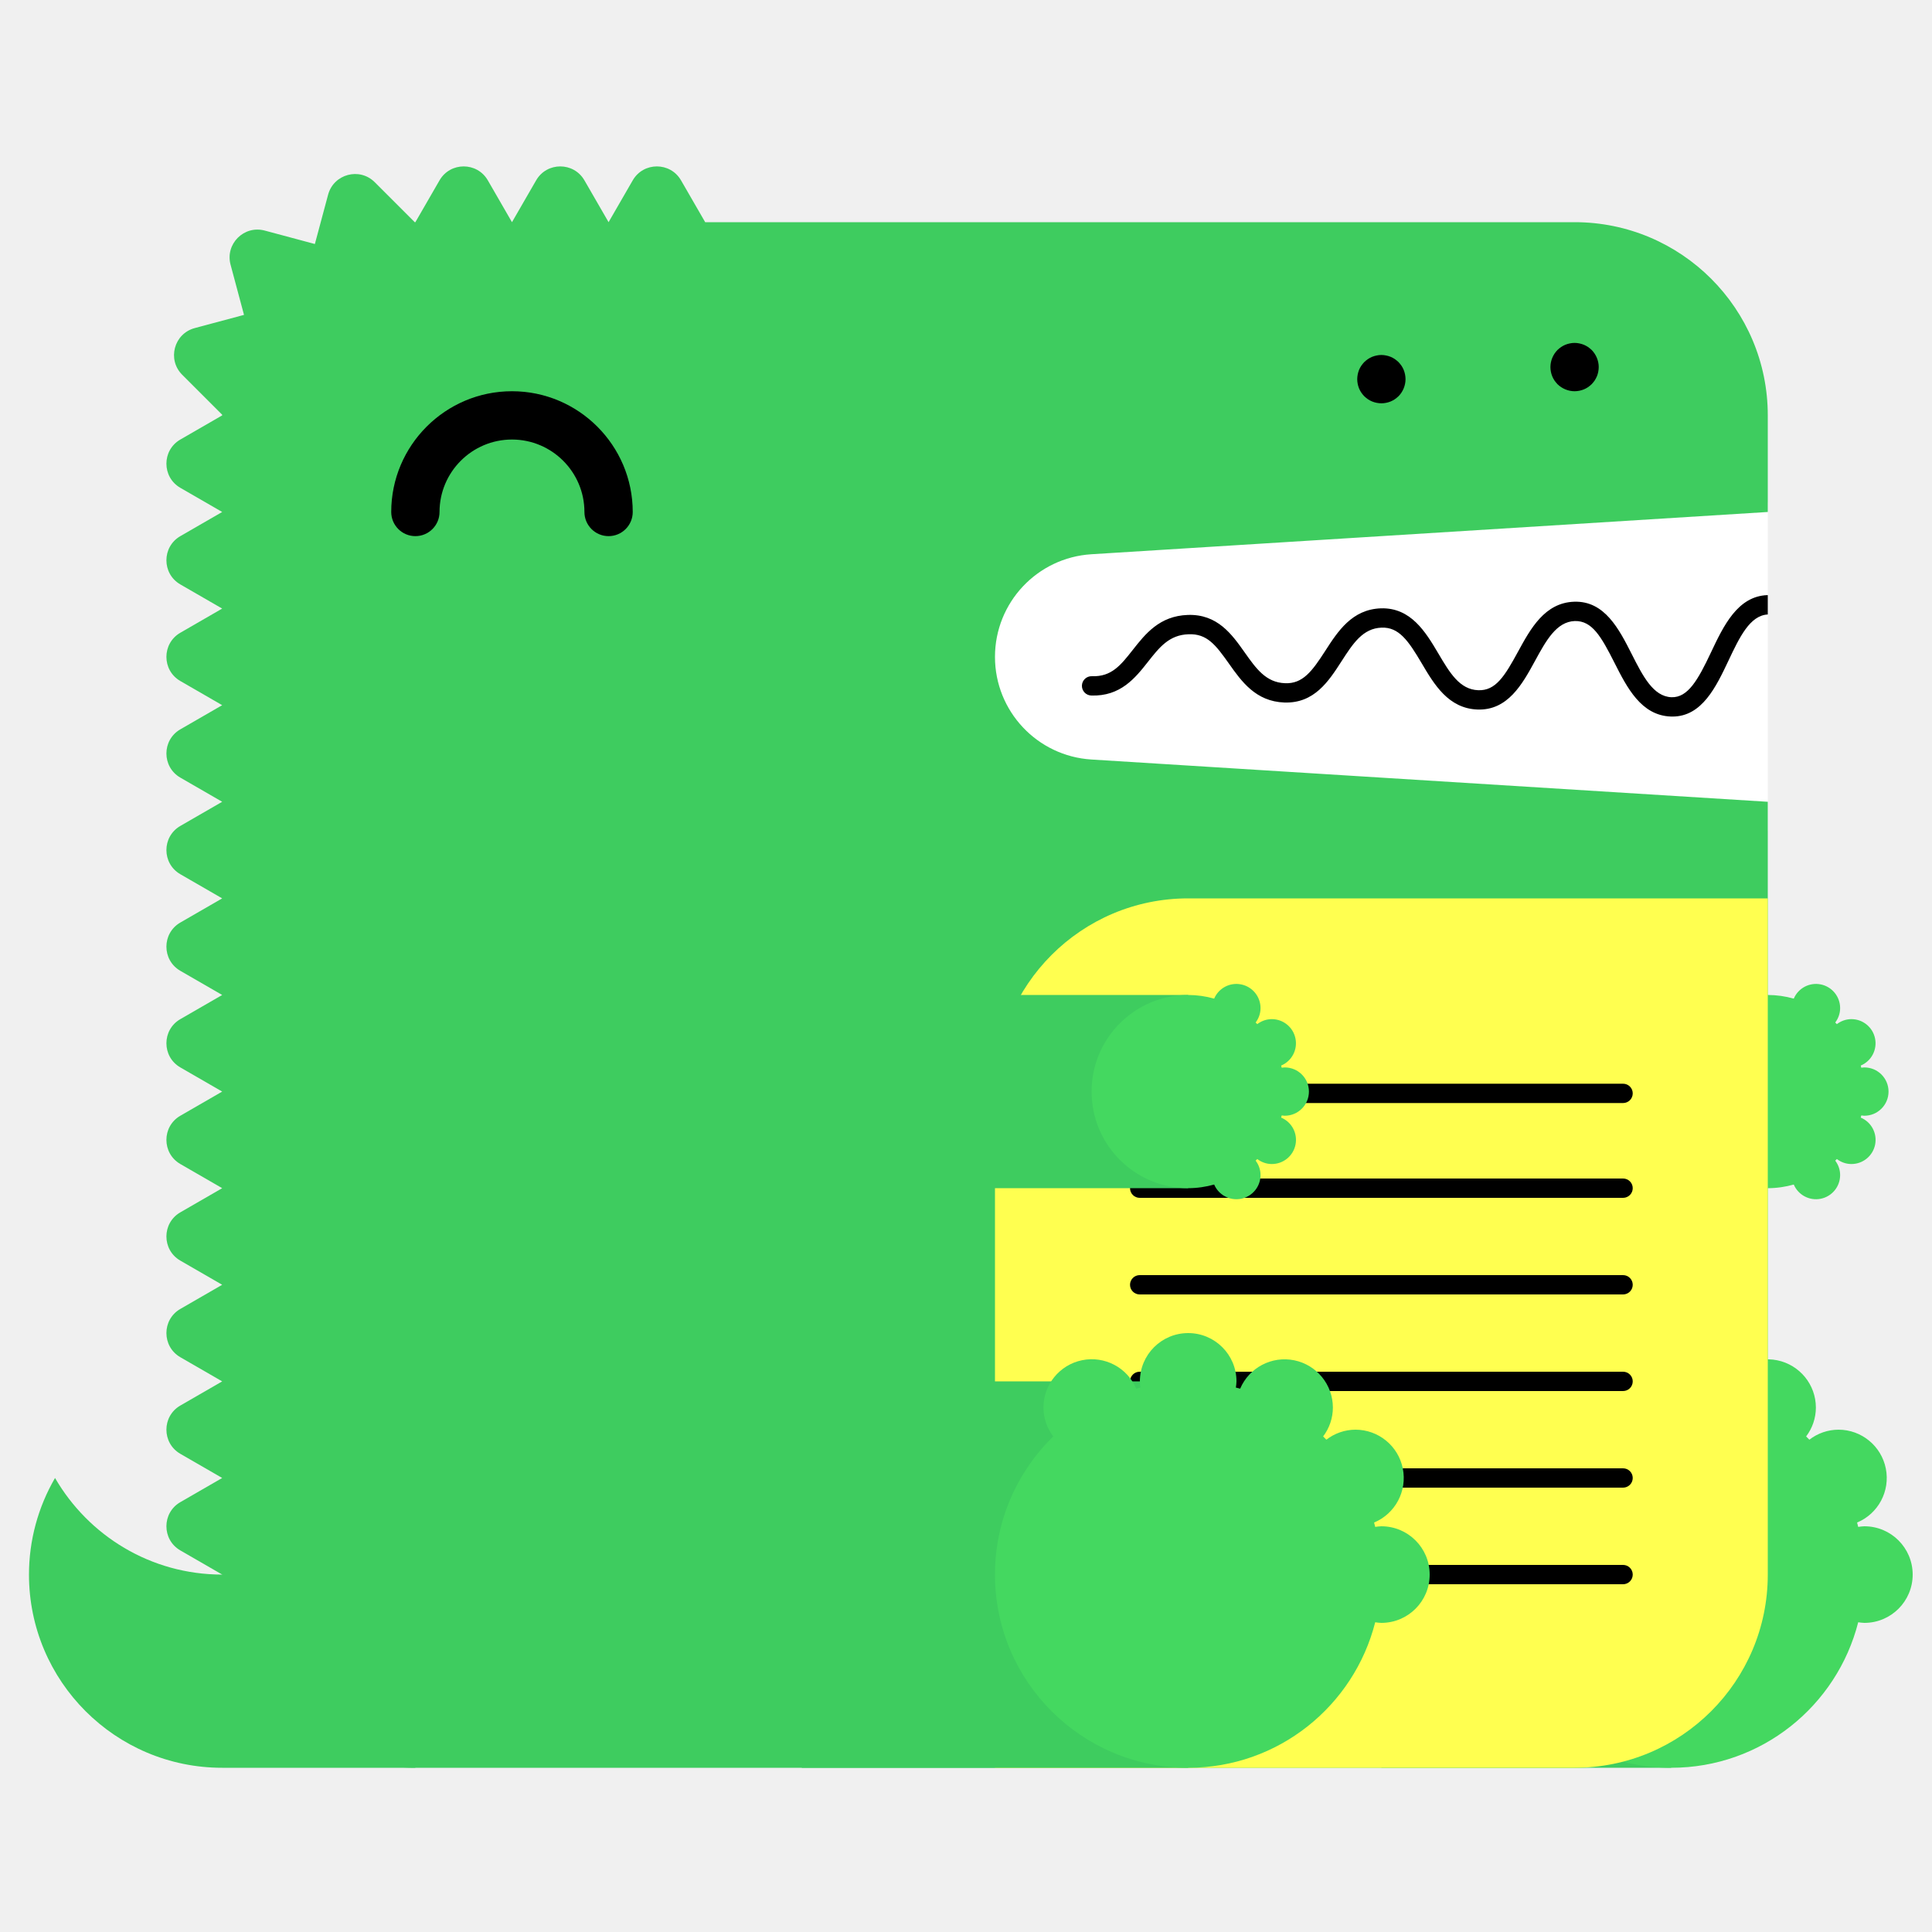
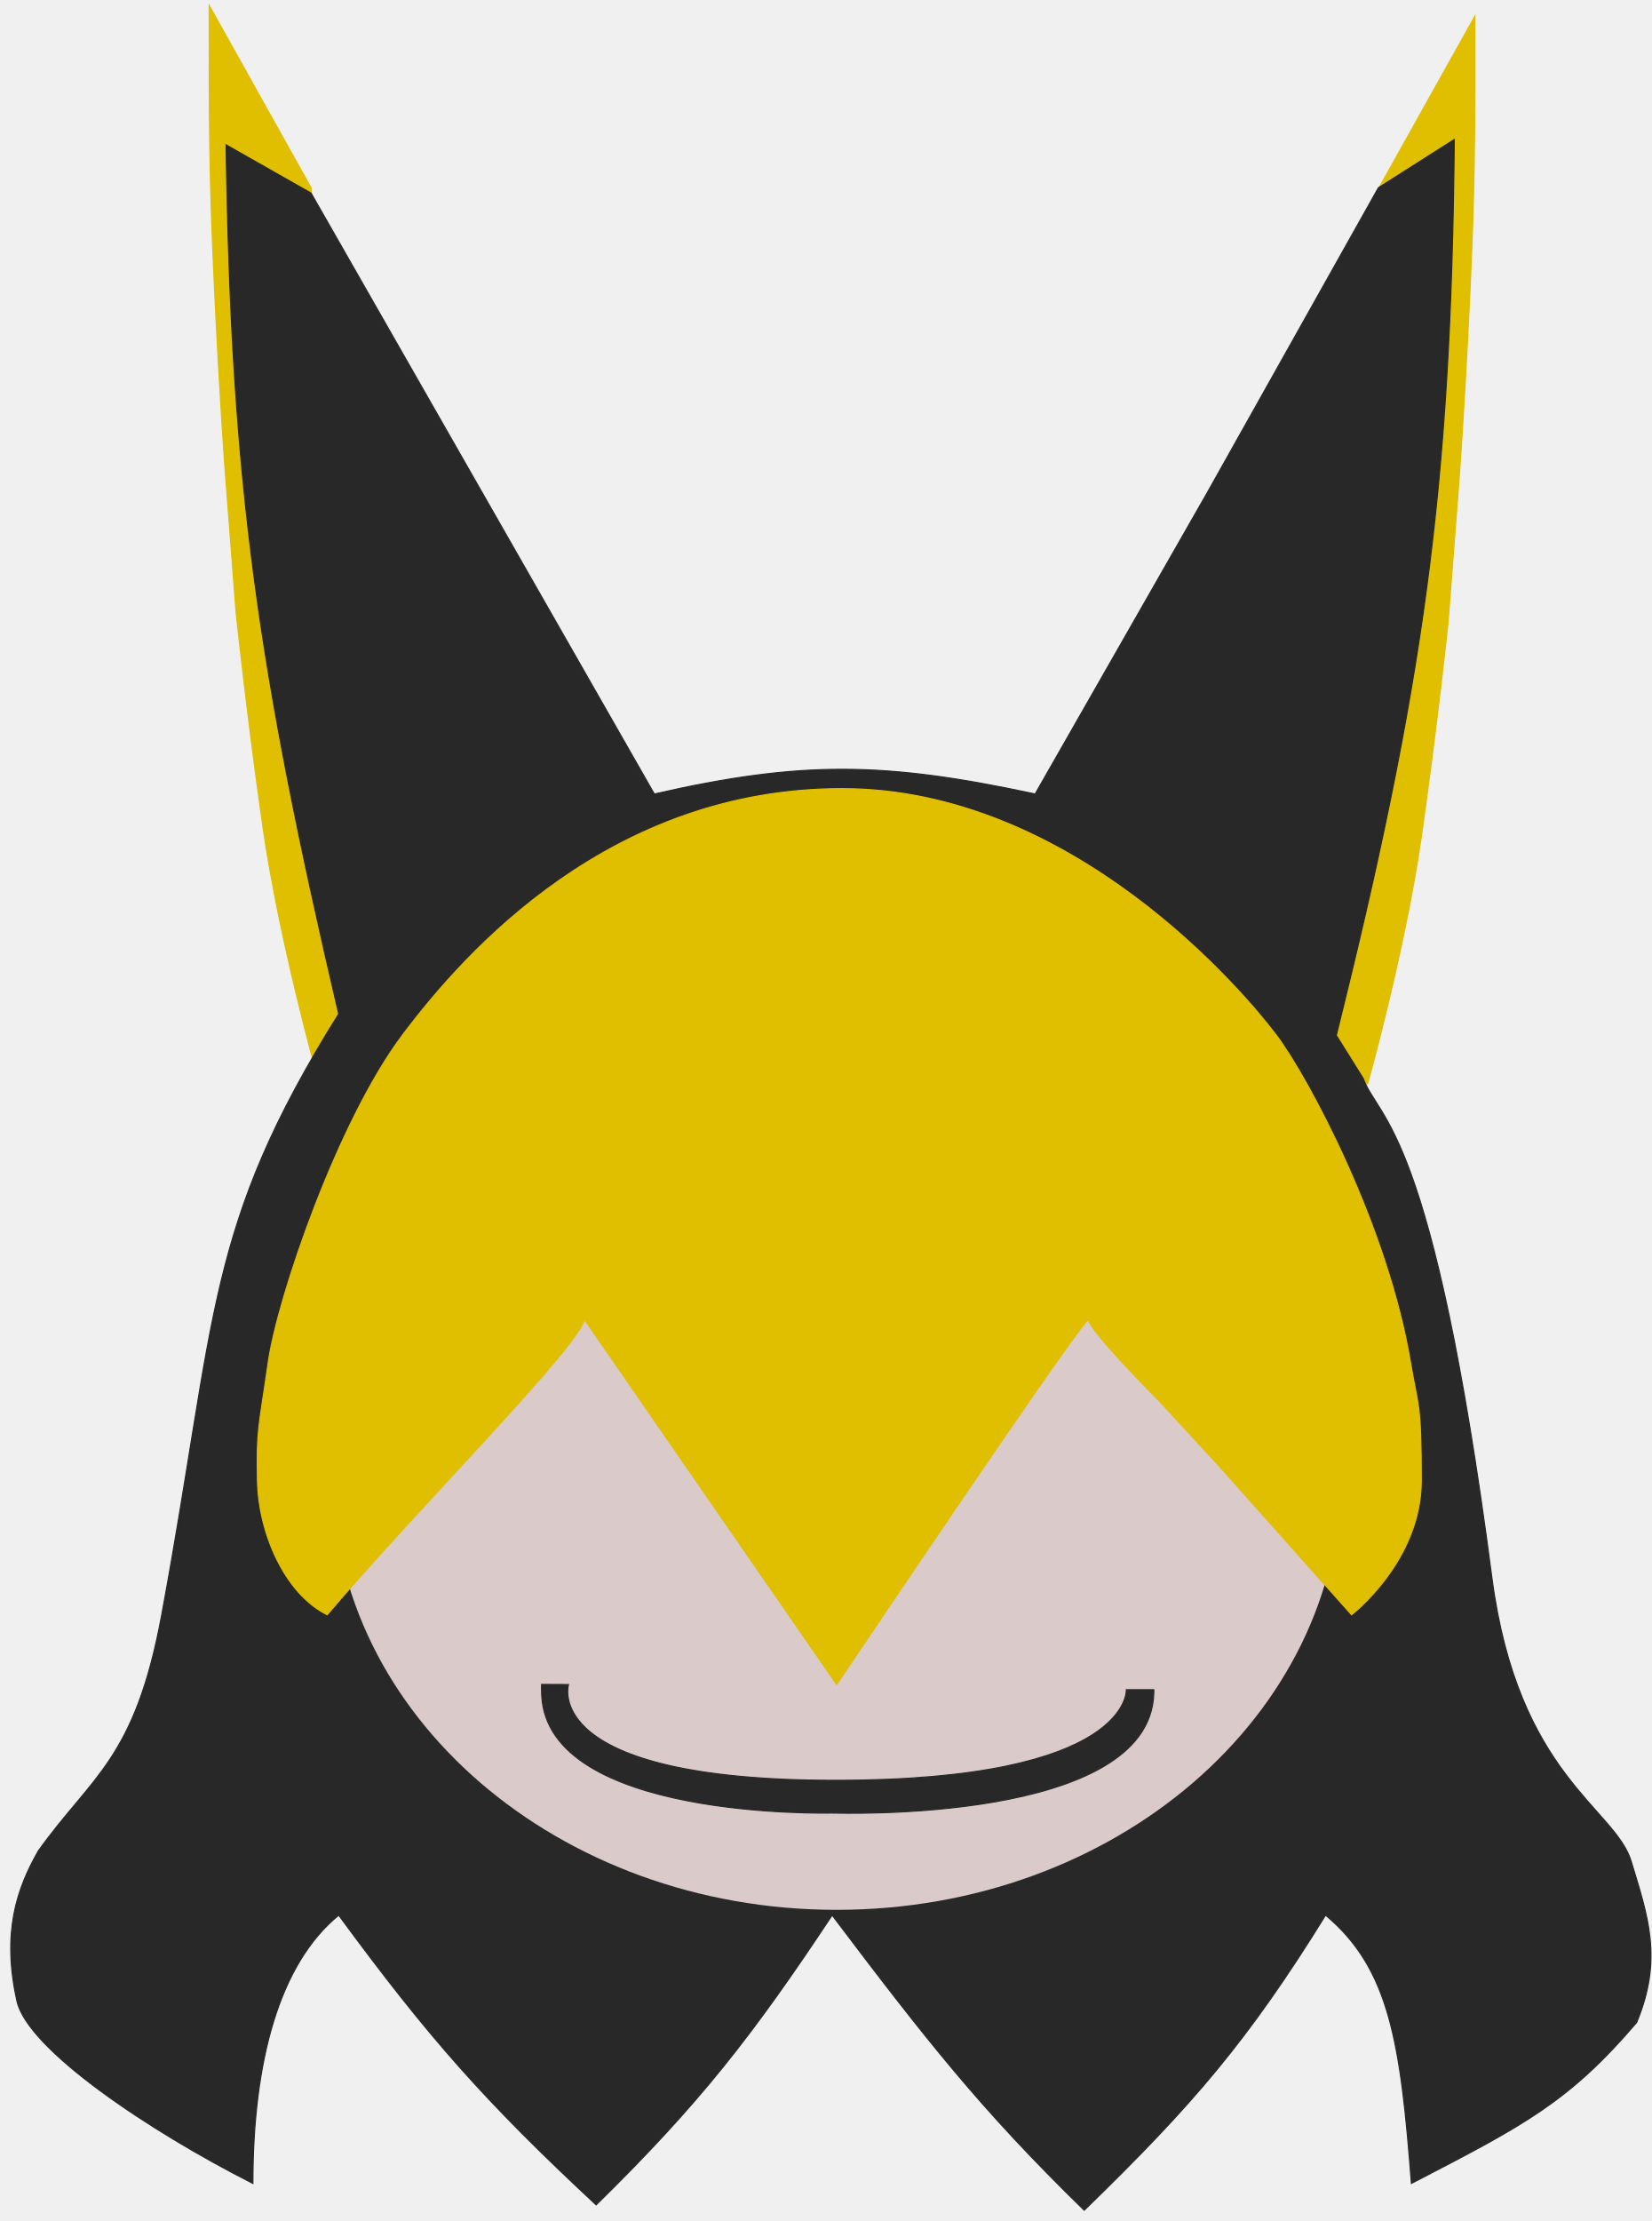
- <svg xmlns="http://www.w3.org/2000/svg" width="200" height="200" viewBox="0 0 200 200">
-   <g fill="none" fill-rule="evenodd">
-     <path fill="#FFF" d="M99 52h84v34H99z" />
-     <path d="M23 163c-7.398 0-13.843-4.027-17.303-10A19.886 19.886 0 0 0 3 163c0 11.046 8.954 20 20 20h20v-20H23z" fill="#3ECC5F" />
-     <path d="M112.98 57.376L183 53V43c0-11.046-8.954-20-20-20H73l-2.5-4.33c-1.112-1.925-3.889-1.925-5 0L63 23l-2.5-4.33c-1.111-1.925-3.889-1.925-5 0L53 23l-2.5-4.33c-1.111-1.925-3.889-1.925-5 0L43 23c-.022 0-.042.003-.065.003l-4.142-4.141c-1.57-1.571-4.252-.853-4.828 1.294l-1.369 5.104-5.192-1.392c-2.148-.575-4.111 1.389-3.535 3.536l1.39 5.193-5.102 1.367c-2.148.576-2.867 3.259-1.296 4.83l4.142 4.142c0 .021-.003.042-.003.064l-4.33 2.5c-1.925 1.111-1.925 3.889 0 5L23 53l-4.33 2.5c-1.925 1.111-1.925 3.889 0 5L23 63l-4.33 2.5c-1.925 1.111-1.925 3.889 0 5L23 73l-4.33 2.5c-1.925 1.111-1.925 3.889 0 5L23 83l-4.33 2.5c-1.925 1.111-1.925 3.889 0 5L23 93l-4.33 2.5c-1.925 1.111-1.925 3.889 0 5L23 103l-4.33 2.5c-1.925 1.111-1.925 3.889 0 5L23 113l-4.33 2.5c-1.925 1.111-1.925 3.889 0 5L23 123l-4.33 2.5c-1.925 1.111-1.925 3.889 0 5L23 133l-4.33 2.5c-1.925 1.111-1.925 3.889 0 5L23 143l-4.33 2.5c-1.925 1.111-1.925 3.889 0 5L23 153l-4.33 2.5c-1.925 1.111-1.925 3.889 0 5L23 163c0 11.046 8.954 20 20 20h120c11.046 0 20-8.954 20-20V83l-70.02-4.376A10.645 10.645 0 0 1 103 68c0-5.621 4.37-10.273 9.98-10.624" fill="#3ECC5F" />
-     <path fill="#3ECC5F" d="M143 183h30v-40h-30z" />
-     <path d="M193 158c-.219 0-.428.037-.639.064-.038-.15-.074-.301-.116-.451A5 5 0 0 0 190.32 148a4.96 4.96 0 0 0-3.016 1.036 26.531 26.531 0 0 0-.335-.336 4.955 4.955 0 0 0 1.011-2.987 5 5 0 0 0-9.599-1.959c-.148-.042-.297-.077-.445-.115.027-.211.064-.42.064-.639a5 5 0 0 0-5-5 5 5 0 0 0-5 5c0 .219.037.428.064.639-.148.038-.297.073-.445.115a4.998 4.998 0 0 0-9.599 1.959c0 1.125.384 2.151 1.011 2.987-3.717 3.632-6.031 8.693-6.031 14.3 0 11.046 8.954 20 20 20 9.339 0 17.16-6.41 19.361-15.064.211.027.42.064.639.064a5 5 0 0 0 5-5 5 5 0 0 0-5-5" fill="#44D860" />
-     <path fill="#3ECC5F" d="M153 123h30v-20h-30z" />
-     <path d="M193 115.5a2.5 2.5 0 1 0 0-5c-.109 0-.214.019-.319.032-.02-.075-.037-.15-.058-.225a2.501 2.501 0 0 0-.963-4.807c-.569 0-1.088.197-1.508.518a6.653 6.653 0 0 0-.168-.168c.314-.417.506-.931.506-1.494a2.5 2.5 0 0 0-4.8-.979A9.987 9.987 0 0 0 183 103c-5.522 0-10 4.478-10 10s4.478 10 10 10c.934 0 1.833-.138 2.69-.377a2.5 2.5 0 0 0 4.8-.979c0-.563-.192-1.077-.506-1.494.057-.055.113-.111.168-.168.42.321.939.518 1.508.518a2.5 2.5 0 0 0 .963-4.807c.021-.074.038-.15.058-.225.105.013.21.032.319.032" fill="#44D860" />
-     <path d="M63 55.5a2.5 2.5 0 0 1-2.5-2.5c0-4.136-3.364-7.5-7.5-7.5s-7.5 3.364-7.5 7.5a2.5 2.5 0 1 1-5 0c0-6.893 5.607-12.5 12.5-12.5S65.5 46.107 65.5 53a2.5 2.5 0 0 1-2.5 2.5" fill="#000" />
-     <path d="M103 183h60c11.046 0 20-8.954 20-20V93h-60c-11.046 0-20 8.954-20 20v70z" fill="#FFFF50" />
-     <path d="M168.02 124h-50.04a1 1 0 1 1 0-2h50.04a1 1 0 1 1 0 2m0 20h-50.04a1 1 0 1 1 0-2h50.04a1 1 0 1 1 0 2m0 20h-50.04a1 1 0 1 1 0-2h50.04a1 1 0 1 1 0 2m0-49.814h-50.04a1 1 0 1 1 0-2h50.04a1 1 0 1 1 0 2m0 19.814h-50.04a1 1 0 1 1 0-2h50.04a1 1 0 1 1 0 2m0 20h-50.04a1 1 0 1 1 0-2h50.04a1 1 0 1 1 0 2M183 61.611c-.012 0-.022-.006-.034-.005-3.09.105-4.552 3.196-5.842 5.923-1.346 2.85-2.387 4.703-4.093 4.647-1.889-.068-2.969-2.202-4.113-4.46-1.314-2.594-2.814-5.536-5.963-5.426-3.046.104-4.513 2.794-5.807 5.167-1.377 2.528-2.314 4.065-4.121 3.994-1.927-.07-2.951-1.805-4.136-3.813-1.321-2.236-2.848-4.75-5.936-4.664-2.994.103-4.465 2.385-5.763 4.4-1.373 2.13-2.335 3.428-4.165 3.351-1.973-.07-2.992-1.51-4.171-3.177-1.324-1.873-2.816-3.993-5.895-3.89-2.928.1-4.399 1.97-5.696 3.618-1.232 1.564-2.194 2.802-4.229 2.724a1 1 0 0 0-.072 2c3.017.101 4.545-1.8 5.872-3.487 1.177-1.496 2.193-2.787 4.193-2.855 1.926-.082 2.829 1.115 4.195 3.045 1.297 1.834 2.769 3.914 5.731 4.021 3.103.104 4.596-2.215 5.918-4.267 1.182-1.834 2.202-3.417 4.15-3.484 1.793-.067 2.769 1.35 4.145 3.681 1.297 2.197 2.766 4.686 5.787 4.796 3.125.108 4.634-2.62 5.949-5.035 1.139-2.088 2.214-4.06 4.119-4.126 1.793-.042 2.728 1.595 4.111 4.33 1.292 2.553 2.757 5.445 5.825 5.556l.169.003c3.064 0 4.518-3.075 5.805-5.794 1.139-2.41 2.217-4.68 4.067-4.773v-2z" fill="#000" />
-     <path fill="#3ECC5F" d="M83 183h40v-40H83z" />
-     <path d="M143 158c-.219 0-.428.037-.639.064-.038-.15-.074-.301-.116-.451A5 5 0 0 0 140.32 148a4.96 4.96 0 0 0-3.016 1.036 26.531 26.531 0 0 0-.335-.336 4.955 4.955 0 0 0 1.011-2.987 5 5 0 0 0-9.599-1.959c-.148-.042-.297-.077-.445-.115.027-.211.064-.42.064-.639a5 5 0 0 0-5-5 5 5 0 0 0-5 5c0 .219.037.428.064.639-.148.038-.297.073-.445.115a4.998 4.998 0 0 0-9.599 1.959c0 1.125.384 2.151 1.011 2.987-3.717 3.632-6.031 8.693-6.031 14.3 0 11.046 8.954 20 20 20 9.339 0 17.16-6.41 19.361-15.064.211.027.42.064.639.064a5 5 0 0 0 5-5 5 5 0 0 0-5-5" fill="#44D860" />
-     <path fill="#3ECC5F" d="M83 123h40v-20H83z" />
-     <path d="M133 115.5a2.5 2.5 0 1 0 0-5c-.109 0-.214.019-.319.032-.02-.075-.037-.15-.058-.225a2.501 2.501 0 0 0-.963-4.807c-.569 0-1.088.197-1.508.518a6.653 6.653 0 0 0-.168-.168c.314-.417.506-.931.506-1.494a2.5 2.5 0 0 0-4.8-.979A9.987 9.987 0 0 0 123 103c-5.522 0-10 4.478-10 10s4.478 10 10 10c.934 0 1.833-.138 2.69-.377a2.5 2.5 0 0 0 4.8-.979c0-.563-.192-1.077-.506-1.494.057-.055.113-.111.168-.168.42.321.939.518 1.508.518a2.5 2.5 0 0 0 .963-4.807c.021-.074.038-.15.058-.225.105.013.21.032.319.032" fill="#44D860" />
-     <path d="M143 41.75c-.16 0-.33-.02-.49-.05a2.52 2.52 0 0 1-.47-.14c-.15-.06-.29-.14-.431-.23-.13-.09-.259-.2-.38-.31-.109-.12-.219-.24-.309-.38s-.17-.28-.231-.43a2.619 2.619 0 0 1-.189-.96c0-.16.02-.33.05-.49.03-.16.08-.31.139-.47.061-.15.141-.29.231-.43.09-.13.2-.26.309-.38.121-.11.25-.22.38-.31.141-.09.281-.17.431-.23.149-.06.31-.11.47-.14.32-.07.65-.07.98 0 .159.03.32.08.47.14.149.06.29.14.43.23.13.09.259.2.38.31.11.12.22.25.31.38.09.14.17.28.23.43.06.16.11.31.14.47.029.16.05.33.05.49 0 .66-.271 1.31-.73 1.77-.121.11-.25.22-.38.31-.14.09-.281.17-.43.23a2.565 2.565 0 0 1-.96.19m20-1.25c-.66 0-1.3-.27-1.771-.73a3.802 3.802 0 0 1-.309-.38c-.09-.14-.17-.28-.231-.43a2.619 2.619 0 0 1-.189-.96c0-.66.27-1.3.729-1.77.121-.11.25-.22.38-.31.141-.09.281-.17.431-.23.149-.06.31-.11.47-.14.32-.07.66-.07.98 0 .159.03.32.08.47.14.149.06.29.14.43.23.13.09.259.2.38.31.459.47.73 1.11.73 1.77 0 .16-.021.33-.05.49-.03.16-.08.32-.14.47-.07.15-.14.29-.23.43-.09.13-.2.26-.31.38-.121.11-.25.22-.38.31-.14.09-.281.17-.43.23a2.565 2.565 0 0 1-.96.19" fill="#000" />
-   </g>
+ <svg xmlns="http://www.w3.org/2000/svg" width="154" height="207" viewBox="0 0 154 207" fill="none">
+   <path d="M29 17.5L19.5 0.5C19.5 12 19.5 16.5 20 27C20.5 37.5 21 44 21 44L22 57C22 57 23 66.5 24.5 77C26 87.5 29.5 100 29.5 100H34.5V97L29 17.5Z" fill="#E0BE00" stroke="#E0BE00" stroke-width="0.1" />
+   <path d="M128 18.5L137.5 1.5C137.5 13 137.5 17.5 137 28C136.5 38.5 136 45 136 45L135 58C135 58 134 67.5 132.5 78C131 88.5 127.5 101 127.5 101H122.5V98L128 18.5Z" fill="#E0BE00" stroke="#E0BE00" stroke-width="0.1" />
+   <path d="M132.087 203.236L131.577 203.5C130.577 190.5 129.577 183.5 123.577 178.5C116.342 190.167 111.263 196.106 101.077 206C91.377 196.538 86.277 190.008 77.577 178.5C70.124 189.735 65.253 196 55.577 205.5C45.153 195.792 39.917 189.849 31.577 178.5C26.077 183 23.577 192 23.577 203.5C13.895 198.597 2.577 191 1.577 186.5C0.151 180.08 1.577 176 3.577 172.5C8.577 165.5 12.577 164 15.077 150.5C20.241 122.615 19.077 114.5 31.577 94.5C24.119 62.579 21.541 45.224 21.077 13.5L29 18L61 74C74.724 70.869 82.521 70.994 96.5 74L112.5 46L128.5 17.5L135.577 13C135.283 45.762 132.646 64.035 124.577 96.5L127.077 100.5C128.577 104.5 133.577 105 139.077 147C141.5 165.5 150.577 168.5 152.077 173.5C153.577 178.5 155.077 182.5 152.577 188.5C146.288 195.875 142.015 198.09 132.087 203.236Z" fill="#282828" stroke="#282828" stroke-width="0.1" />
+   <ellipse cx="78" cy="137.5" rx="47" ry="40.5" fill="#DACACA" />
+   <path d="M54.5 123C53.5 126 39 140.5 30.5 150.5C26.5 148.5 24.096 142.827 24 138C23.904 133.173 24.123 133.135 25 127C25.876 120.865 31.5 104.5 37.5 96.5C43.5 88.5 57 73.5 78.5 73.5C100 73.5 116 92.501 119 96.5C122 100.5 129.384 114.303 131.5 127C132.209 131.255 132.5 130.5 132.5 138C132.5 145.501 126 150.5 126 150.5L113.75 136.75L108 130.5C108 130.5 101.5 124 101.5 123C101.5 122 78 157 78 157L54.5 123Z" fill="#E0BE00" stroke="#E0BE00" stroke-width="0.1" />
+   <path d="M53 157L50.488 156.988C50.488 156.988 50.473 157.418 50.5 158C51.041 169.597 77.112 168.98 77.609 168.98C78.108 168.98 107.198 169.973 107.564 157.823C107.575 157.435 107.564 157.479 107.564 157.479L105.003 157.479C105.003 157.479 105.505 165.928 77.882 165.928C50.259 165.928 53 157 53 157Z" fill="#282828" stroke="#282828" stroke-width="0.1" />
</svg>
